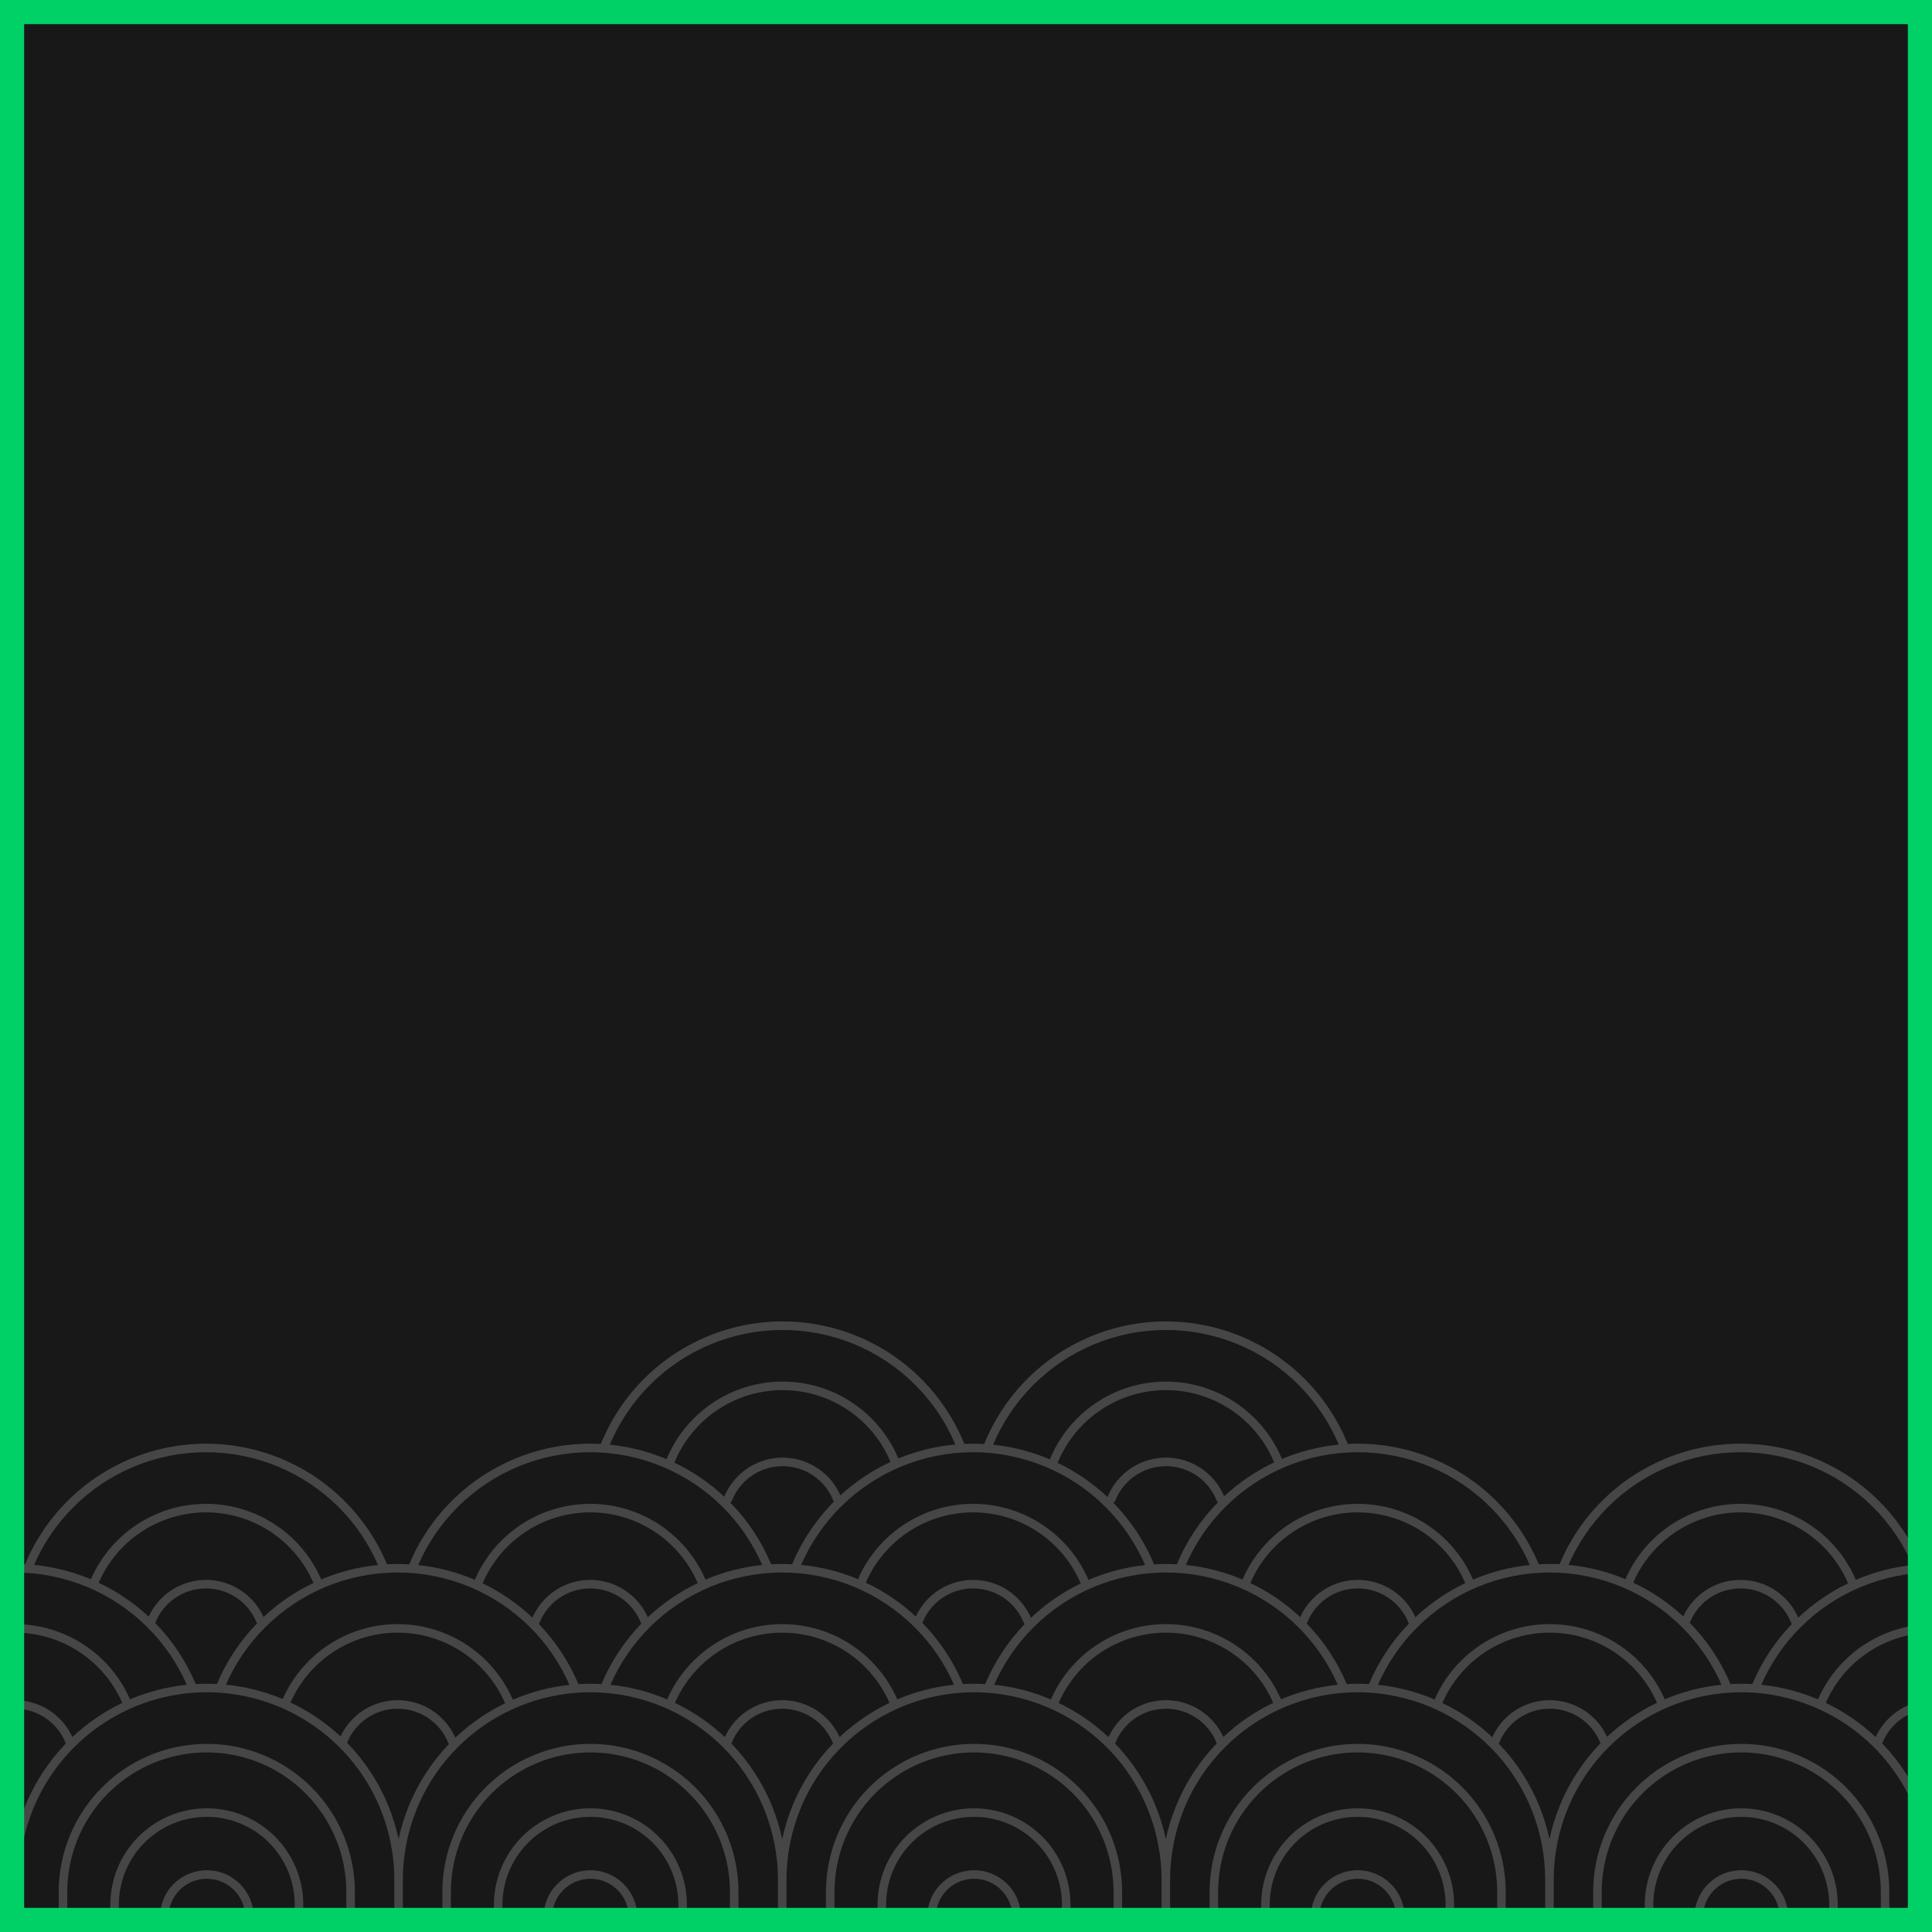
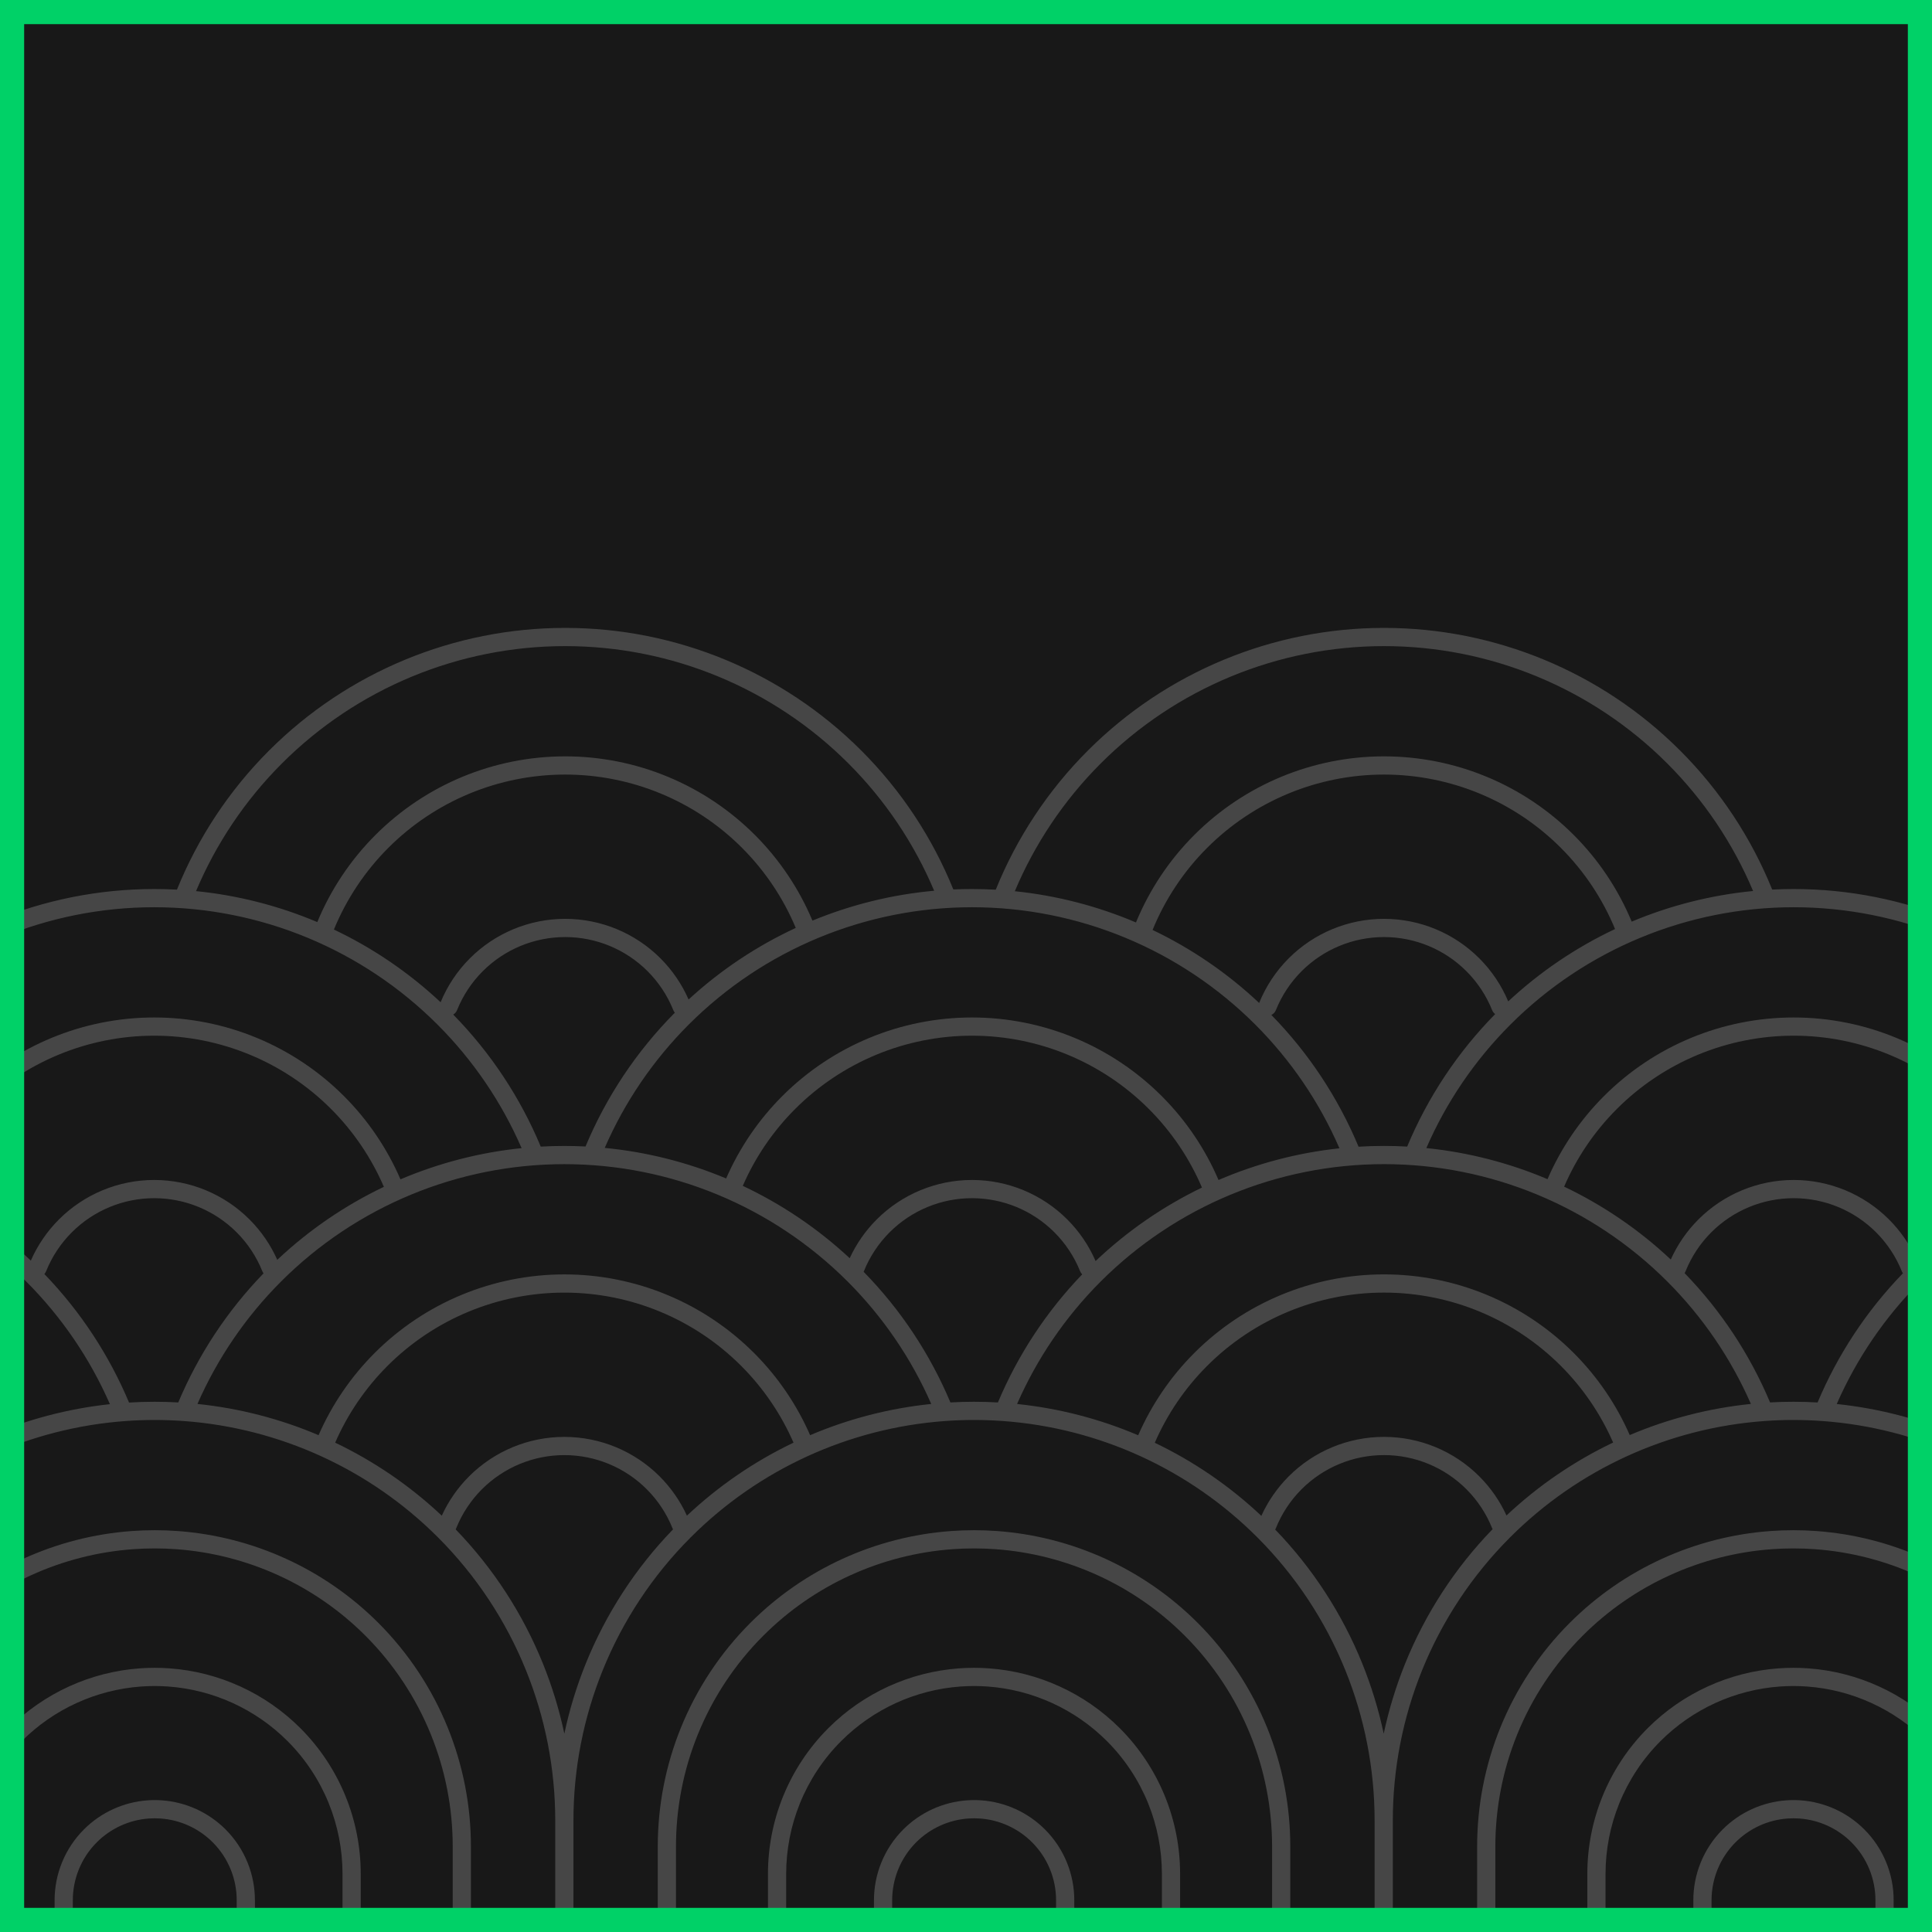
<svg xmlns="http://www.w3.org/2000/svg" width="100%" height="100%" viewBox="0 0 400 400" version="1.1" xml:space="preserve" style="fill-rule:evenodd;clip-rule:evenodd;stroke-linejoin:round;stroke-miterlimit:2;">
  <g transform="matrix(1,0,0,1,-662.976,-1724.059)">
    <g transform="matrix(1,0,0,1,603.5139,0)">
      <g id="Layer-2:-Vinyl-Album" transform="matrix(0.980479,0,0,0.980479,-145.8022,336.1144)">
        <rect x="209.351" y="1415.578" width="407.964" height="407.964" style="fill:rgb(24,24,24);" />
        <clipPath id="_clip1">
          <rect x="209.351" y="1415.578" width="407.964" height="407.964" />
        </clipPath>
        <g clip-path="url(#_clip1)">
-           <g transform="matrix(0.26755,0,0,0.26755,115.1706,1642.516)">
+           <g transform="matrix(0.571458,0,0,0.571458,-225.4359,1436.891)">
            <path d="M448.518,495.788C443.942,485.298 437.414,475.65 429.165,467.4C411.839,450.074 388.338,440.341 363.835,440.341C361.978,440.341 360.471,438.833 360.471,436.977C360.471,435.12 361.978,433.613 363.835,433.613C390.122,433.613 415.334,444.055 433.922,462.643C442.752,471.472 449.743,481.796 454.651,493.02C468.836,486.987 483.917,483.075 499.409,481.484C492.083,464.765 481.658,449.387 468.501,436.229C440.742,408.471 403.091,392.876 363.836,392.876C361.979,392.876 360.471,391.369 360.471,389.512C360.471,387.656 361.979,386.148 363.836,386.148C366.499,386.148 369.155,386.217 371.801,386.353C379.501,367.905 390.776,350.945 405.186,336.535C434.206,307.515 473.566,291.212 514.607,291.212L514.613,291.212C555.654,291.212 595.014,307.515 624.034,336.535C638.451,350.952 649.729,367.919 657.429,386.377C660.225,386.225 663.031,386.148 665.846,386.148C668.904,386.148 671.953,386.239 674.99,386.418C682.69,367.945 693.974,350.962 708.401,336.535C737.421,307.515 776.784,291.212 817.825,291.212C820.633,291.212 823.433,291.288 826.222,291.439C833.932,272.381 845.435,254.865 860.254,240.046C889.274,211.026 928.637,194.723 969.678,194.723C1010.719,194.723 1050.082,211.026 1079.102,240.046C1093.902,254.846 1105.395,272.335 1113.104,291.365C1115.398,291.263 1117.699,291.212 1120.005,291.212C1122.94,291.212 1125.866,291.295 1128.78,291.46C1136.489,272.394 1147.996,254.871 1162.82,240.046C1191.84,211.026 1231.204,194.723 1272.244,194.723C1313.285,194.723 1352.648,211.026 1381.669,240.046C1396.482,254.859 1407.981,272.366 1415.691,291.415C1418.329,291.28 1420.976,291.212 1423.63,291.212C1464.671,291.212 1504.034,307.515 1533.054,336.535C1547.474,350.955 1558.754,367.928 1566.454,386.391C1569.333,386.229 1572.224,386.148 1575.122,386.148C1577.713,386.148 1580.296,386.213 1582.871,386.342C1590.571,367.898 1601.844,350.942 1616.251,336.535C1645.271,307.515 1684.635,291.212 1725.676,291.212C1766.716,291.212 1806.08,307.515 1835.1,336.535C1849.527,350.963 1860.811,367.945 1868.512,386.419C1871.554,386.239 1874.61,386.148 1877.675,386.148C1879.532,386.148 1881.039,387.656 1881.039,389.512C1881.039,391.369 1879.532,392.876 1877.675,392.876C1838.418,392.876 1800.765,408.471 1773.007,436.229C1759.85,449.386 1749.426,464.765 1742.1,481.484C1757.591,483.074 1772.671,486.986 1786.855,493.018C1791.763,481.792 1798.756,471.466 1807.587,462.635C1826.174,444.048 1851.387,433.605 1877.675,433.605C1879.531,433.605 1881.039,435.112 1881.039,436.969C1881.039,438.826 1879.531,440.333 1877.675,440.333C1853.172,440.333 1829.67,450.067 1812.344,467.393C1804.094,475.643 1797.565,485.294 1792.989,495.786C1807.324,502.632 1820.632,511.698 1832.382,522.765C1834.827,517.407 1838.226,512.476 1842.47,508.231C1851.807,498.895 1864.471,493.65 1877.675,493.65C1879.532,493.65 1881.039,495.157 1881.039,497.014C1881.039,498.87 1879.532,500.378 1877.675,500.378C1866.255,500.378 1855.303,504.914 1847.228,512.989C1843.082,517.135 1839.869,522.039 1837.724,527.376C1837.661,527.531 1837.588,527.679 1837.506,527.82C1851.441,542.222 1862.316,559.054 1869.711,577.303C1877.122,595.592 1881.039,615.304 1881.039,635.42L1881.039,673.094C1881.039,674.952 1879.533,676.458 1877.675,676.458L1840.777,676.458C1840.465,676.554 1840.133,676.605 1839.789,676.605L1612.793,676.605C1612.449,676.605 1612.117,676.554 1611.805,676.458L1538.009,676.458C1537.697,676.554 1537.365,676.605 1537.021,676.605L1310.025,676.605C1309.681,676.605 1309.35,676.554 1309.037,676.458L1235.241,676.458C1234.929,676.554 1234.597,676.605 1234.254,676.605L1007.257,676.605C1006.913,676.605 1006.582,676.554 1006.269,676.458L932.473,676.458C932.161,676.554 931.829,676.605 931.486,676.605L704.489,676.605C704.146,676.605 703.814,676.554 703.501,676.458L629.706,676.458C629.393,676.554 629.062,676.605 628.718,676.605L401.721,676.605C401.378,676.605 401.046,676.554 400.734,676.458L363.836,676.458C361.978,676.458 360.472,674.952 360.472,673.094L360.472,635.42C360.472,615.304 364.388,595.592 371.8,577.303C379.194,559.055 390.068,542.225 404.001,527.824C403.92,527.685 403.849,527.539 403.787,527.386C401.642,522.048 398.428,517.143 394.282,512.996C386.207,504.922 375.255,500.385 363.835,500.385C361.979,500.385 360.471,498.878 360.471,497.021C360.471,495.165 361.979,493.657 363.835,493.657C377.039,493.657 389.703,498.902 399.039,508.239C403.282,512.482 406.68,517.412 409.125,522.767C420.875,511.701 434.183,502.635 448.518,495.788ZM504.308,487.806C469.04,490.411 435.729,505.581 410.553,530.757C396.4,544.909 385.409,561.633 378.035,579.83C370.946,597.324 367.2,616.179 367.2,635.42L367.2,669.73L398.357,669.73L398.357,644.996C398.357,629.805 401.315,614.919 406.912,601.107C412.734,586.741 421.411,573.537 432.585,562.363C452.505,542.443 478.876,530.458 506.788,528.44C509.584,528.238 512.398,528.136 515.22,528.136C518.042,528.136 520.855,528.238 523.651,528.44C551.563,530.458 577.934,542.443 597.854,562.363C609.028,573.537 617.705,586.741 623.527,601.107C629.124,614.919 632.082,629.805 632.082,644.996L632.082,669.73L663.239,669.73L663.239,635.42C663.239,616.179 659.493,597.324 652.404,579.83C645.03,561.633 634.039,544.909 619.886,530.757C594.655,505.526 561.253,490.344 525.9,487.789C525.849,487.785 525.799,487.782 525.749,487.778C525.363,487.82 524.966,487.797 524.575,487.699C521.47,487.503 518.352,487.404 515.223,487.404L515.216,487.404C511.721,487.404 508.238,487.527 504.774,487.772C504.618,487.794 504.463,487.805 504.308,487.806ZM378.89,386.882C394.404,388.398 409.516,392.242 423.738,398.213C428.649,386.939 435.66,376.57 444.523,367.706C463.111,349.119 488.324,338.676 514.611,338.676C540.898,338.676 566.11,349.119 584.698,367.706C593.604,376.613 600.641,387.039 605.554,398.376C619.754,392.369 634.848,388.485 650.349,386.926C643.015,370.06 632.533,354.549 619.277,341.293C591.518,313.534 553.87,297.94 514.613,297.94L514.607,297.94C475.351,297.94 437.702,313.534 409.943,341.293C396.699,354.537 386.223,370.034 378.89,386.882ZM429.884,400.951C444.241,407.727 457.581,416.723 469.372,427.719C471.813,422.407 475.194,417.516 479.407,413.302C488.743,403.966 501.407,398.721 514.611,398.721C527.815,398.721 540.479,403.966 549.815,413.302C554.108,417.595 557.536,422.591 559.987,428.019C571.753,416.984 585.073,407.948 599.415,401.132C594.834,390.533 588.263,380.786 579.941,372.464C562.615,355.138 539.113,345.404 514.611,345.404C490.108,345.404 466.607,355.138 449.281,372.464C441.005,380.739 434.462,390.423 429.884,400.951ZM474.521,432.749C488.234,446.783 499.021,463.157 506.49,480.921C509.389,480.758 512.301,480.675 515.22,480.675C517.889,480.675 520.554,480.744 523.208,480.881C530.624,463.256 541.307,447.001 554.873,433.043C554.752,432.859 554.648,432.661 554.563,432.449C552.418,427.112 549.204,422.206 545.058,418.06C536.983,409.985 526.031,405.449 514.611,405.449C503.192,405.449 492.239,409.985 484.165,418.06C480.019,422.206 476.805,427.11 474.66,432.447C474.618,432.551 474.572,432.652 474.521,432.749ZM682.054,386.999C697.534,388.629 712.601,392.578 726.767,398.644C731.685,387.203 738.762,376.683 747.738,367.706C766.326,349.119 791.539,338.676 817.826,338.676C844.113,338.676 869.326,349.119 887.913,367.706C896.849,376.642 903.902,387.107 908.817,398.487C923.003,392.456 938.086,388.545 953.578,386.956C946.243,370.079 935.756,354.557 922.492,341.293C894.734,313.534 857.085,297.94 817.829,297.94L817.822,297.94C778.566,297.94 740.917,313.534 713.159,341.293C699.883,354.568 689.39,370.105 682.054,386.999ZM732.894,401.427C747.215,408.311 760.504,417.414 772.231,428.515C774.694,422.895 778.199,417.725 782.622,413.302C791.959,403.966 804.623,398.721 817.826,398.721C831.03,398.721 843.694,403.966 853.031,413.302C857.377,417.649 860.837,422.717 863.294,428.224C875.043,417.162 888.35,408.099 902.684,401.254C898.1,390.609 891.51,380.819 883.156,372.464C865.83,355.138 842.329,345.404 817.826,345.404C793.323,345.404 769.822,355.138 752.496,372.464C744.096,380.864 737.481,390.714 732.894,401.427ZM777.231,433.469C790.623,447.354 801.177,463.487 808.518,480.965C811.662,480.772 814.821,480.675 817.987,480.675C820.906,480.675 823.818,480.758 826.717,480.921C834.1,463.359 844.728,447.155 858.219,433.228C858.042,432.994 857.893,432.734 857.778,432.449C855.633,427.112 852.42,422.206 848.273,418.06C840.198,409.985 829.246,405.449 817.826,405.449C806.407,405.449 795.454,409.985 787.38,418.06C783.234,422.206 780.021,427.11 777.875,432.447C777.719,432.835 777.499,433.178 777.231,433.469ZM801.453,481.56C794.125,464.812 783.689,449.406 770.512,436.229C742.754,408.471 705.105,392.876 665.849,392.876L665.842,392.876C626.586,392.876 588.937,408.471 561.179,436.229C548.041,449.367 537.628,464.721 530.303,481.411C545.817,482.93 560.928,486.777 575.149,492.75C580.05,481.631 587,471.402 595.759,462.643C614.347,444.055 639.559,433.613 665.846,433.613C692.133,433.613 717.346,444.055 735.934,462.643C744.835,471.544 751.868,481.964 756.781,493.293C770.931,487.2 785.983,483.222 801.453,481.56ZM833.276,291.984C848.781,293.54 863.879,297.421 878.084,303.425C883.018,291.493 890.284,280.525 899.591,271.217C918.179,252.629 943.392,242.187 969.679,242.187C995.966,242.187 1021.178,252.629 1039.766,271.217C1048.932,280.384 1056.118,291.16 1061.047,302.883C1075.321,297.001 1090.475,293.254 1106.021,291.844C1098.663,274.435 1087.969,258.428 1074.345,244.804C1046.586,217.045 1008.938,201.451 969.681,201.451L969.675,201.451C930.418,201.451 892.77,217.045 865.011,244.804C851.351,258.464 840.636,274.52 833.276,291.984ZM884.225,306.181C898.565,312.992 911.882,322.021 923.648,333.049C926.127,327.033 929.785,321.503 934.475,316.813C943.811,307.477 956.475,302.232 969.679,302.232C982.883,302.232 995.547,307.477 1004.883,316.813C1009.308,321.238 1012.814,326.41 1015.278,332.032C1027.124,321.142 1040.502,312.252 1054.883,305.581C1050.287,294.619 1043.576,284.542 1035.009,275.975C1017.683,258.649 994.181,248.915 969.679,248.915C945.176,248.915 921.675,258.649 904.349,275.975C895.625,284.698 888.826,294.987 884.225,306.181ZM928.309,337.605C942.223,351.792 953.14,368.384 960.651,386.394C963.547,386.23 966.455,386.148 969.371,386.148C971.988,386.148 974.598,386.214 977.199,386.346C984.833,368.059 995.979,351.236 1010.209,336.908C1009.971,336.634 1009.774,336.316 1009.631,335.96C1007.486,330.623 1004.272,325.717 1000.126,321.571C992.051,313.496 981.099,308.96 969.679,308.96C958.26,308.96 947.307,313.496 939.232,321.571C935.087,325.717 931.873,330.621 929.728,335.958C929.439,336.677 928.93,337.241 928.309,337.605ZM1135.827,292.022C1151.321,293.614 1166.405,297.529 1180.593,303.565C1185.528,291.579 1192.814,280.561 1202.158,271.217C1220.745,252.629 1245.958,242.187 1272.245,242.187C1298.532,242.187 1323.745,252.629 1342.333,271.217C1351.596,280.481 1358.837,291.39 1363.77,303.258C1377.996,297.291 1393.111,293.451 1408.628,291.94C1401.268,274.493 1390.56,258.453 1376.911,244.804C1349.153,217.045 1311.504,201.451 1272.248,201.451L1272.241,201.451C1232.985,201.451 1195.336,217.045 1167.578,244.804C1153.907,258.474 1143.187,274.543 1135.827,292.022ZM1186.729,306.335C1201.058,313.182 1214.362,322.247 1226.107,333.311C1228.588,327.194 1232.283,321.571 1237.041,316.813C1246.378,307.477 1259.042,302.232 1272.246,302.232C1285.449,302.232 1298.113,307.477 1307.45,316.813C1312.058,321.421 1315.669,326.839 1318.145,332.733C1329.935,321.748 1343.271,312.763 1357.622,305.995C1353.022,294.873 1346.25,284.65 1337.575,275.975C1320.249,258.649 1296.748,248.915 1272.245,248.915C1247.742,248.915 1224.241,258.649 1206.915,275.975C1198.151,284.738 1191.33,295.081 1186.729,306.335ZM1230.62,337.739C1244.48,351.906 1255.357,368.461 1262.844,386.426C1265.965,386.236 1269.1,386.141 1272.244,386.141C1275.109,386.141 1277.966,386.22 1280.811,386.378C1288.355,368.295 1299.332,351.643 1313.33,337.418C1312.839,337.06 1312.44,336.565 1312.197,335.96C1310.052,330.623 1306.839,325.717 1302.692,321.571C1294.618,313.496 1283.665,308.96 1272.246,308.96C1260.826,308.96 1249.874,313.496 1241.799,321.571C1237.653,325.717 1234.44,330.621 1232.295,335.958C1231.967,336.773 1231.356,337.389 1230.62,337.739ZM1255.785,387.018C1248.448,370.117 1237.952,354.573 1224.672,341.293C1196.913,313.534 1159.265,297.94 1120.008,297.94L1120.002,297.94C1080.746,297.94 1043.097,313.534 1015.338,341.293C1002.097,354.534 991.624,370.026 984.291,386.869C999.809,388.371 1014.927,392.203 1029.155,398.162C1034.065,386.908 1041.068,376.557 1049.918,367.706C1068.506,349.119 1093.719,338.676 1120.006,338.676C1146.293,338.676 1171.505,349.119 1190.093,367.706C1199.092,376.706 1206.182,387.257 1211.102,398.731C1225.256,392.644 1240.312,388.673 1255.785,387.018ZM1559.38,386.95C1552.045,370.076 1541.559,354.555 1528.297,341.293C1500.538,313.534 1462.89,297.94 1423.633,297.94L1423.627,297.94C1384.37,297.94 1346.722,313.534 1318.963,341.293C1305.705,354.551 1295.222,370.065 1287.888,386.933C1303.385,388.507 1318.473,392.404 1332.667,398.424C1337.581,387.068 1344.624,376.625 1353.543,367.706C1372.131,349.119 1397.343,338.676 1423.631,338.676C1449.918,338.676 1475.13,349.119 1493.718,367.706C1502.648,376.637 1509.698,387.095 1514.614,398.468C1528.802,392.441 1543.886,388.534 1559.38,386.95ZM1589.964,386.861C1605.485,388.356 1620.606,392.181 1634.838,398.134C1639.747,386.891 1646.746,376.549 1655.589,367.706C1674.176,349.119 1699.389,338.676 1725.676,338.676C1751.963,338.676 1777.176,349.119 1795.764,367.706C1804.741,376.684 1811.819,387.207 1816.738,398.65C1830.903,392.583 1845.968,388.632 1861.447,387.001C1854.112,370.107 1843.618,354.569 1830.342,341.293C1802.584,313.534 1764.935,297.94 1725.679,297.94L1725.672,297.94C1686.416,297.94 1648.767,313.534 1621.009,341.293C1607.77,354.532 1597.297,370.021 1589.964,386.861ZM1640.987,400.864C1655.351,407.62 1668.701,416.596 1680.505,427.574C1682.94,422.318 1686.297,417.477 1690.472,413.302C1699.809,403.966 1712.473,398.721 1725.677,398.721C1738.88,398.721 1751.544,403.966 1760.881,413.302C1765.307,417.728 1768.813,422.901 1771.277,428.525C1783.002,417.423 1796.291,408.319 1810.611,401.434C1806.024,390.719 1799.408,380.866 1791.006,372.464C1773.68,355.138 1750.179,345.404 1725.676,345.404C1701.173,345.404 1677.672,355.138 1660.346,372.464C1652.094,380.716 1645.564,390.37 1640.987,400.864ZM1685.661,432.598C1699.441,446.662 1710.277,463.086 1717.772,480.91C1720.601,480.754 1723.443,480.675 1726.291,480.675C1729.209,480.675 1732.121,480.758 1735.02,480.921C1742.359,463.464 1752.903,447.349 1766.279,433.478C1766.008,433.186 1765.786,432.84 1765.628,432.449C1763.483,427.112 1760.27,422.206 1756.123,418.06C1748.049,409.985 1737.096,405.449 1725.677,405.449C1714.257,405.449 1703.305,409.985 1695.23,418.06C1691.084,422.206 1687.871,427.11 1685.726,432.447C1685.705,432.498 1685.683,432.548 1685.661,432.598ZM1710.687,481.463C1703.362,464.753 1692.94,449.381 1679.789,436.229C1652.03,408.471 1614.382,392.876 1575.125,392.876L1575.119,392.876C1535.863,392.876 1498.214,408.471 1470.455,436.229C1457.293,449.392 1446.865,464.778 1439.538,481.506C1455.023,483.116 1470.096,487.047 1484.27,493.096C1489.179,481.84 1496.184,471.487 1505.035,462.635C1523.623,444.047 1548.836,433.605 1575.123,433.605C1601.41,433.605 1626.622,444.047 1645.21,462.635C1654.021,471.446 1661.002,481.745 1665.908,492.941C1680.102,486.926 1695.19,483.033 1710.687,481.463ZM1432.463,480.933C1439.852,463.353 1450.491,447.134 1464,433.197C1463.833,432.971 1463.692,432.721 1463.583,432.449C1461.438,427.112 1458.224,422.206 1454.078,418.06C1446.003,409.985 1435.05,405.449 1423.631,405.449C1412.212,405.449 1401.259,409.985 1393.184,418.06C1389.038,422.206 1385.825,427.11 1383.68,432.447C1383.581,432.693 1383.456,432.922 1383.309,433.13C1396.843,447.078 1407.5,463.314 1414.9,480.915C1417.764,480.756 1420.64,480.675 1423.523,480.675C1426.512,480.675 1429.494,480.762 1432.463,480.933ZM1469.083,428.189C1480.835,417.131 1494.144,408.072 1508.479,401.233C1503.896,390.595 1497.309,380.813 1488.96,372.464C1471.634,355.138 1448.133,345.404 1423.631,345.404C1399.128,345.404 1375.627,355.138 1358.301,372.464C1349.964,380.8 1343.385,390.566 1338.803,401.185C1353.141,408.015 1366.455,417.065 1378.213,428.114C1380.666,422.649 1384.109,417.62 1388.427,413.302C1397.763,403.966 1410.427,398.721 1423.631,398.721C1436.835,398.721 1449.499,403.966 1458.835,413.302C1463.173,417.64 1466.627,422.695 1469.083,428.189ZM1863.475,579.83C1856.101,561.633 1845.111,544.909 1830.958,530.757C1805.727,505.526 1772.325,490.345 1736.971,487.789C1733.43,487.533 1729.869,487.404 1726.294,487.404L1726.288,487.404C1722.917,487.404 1719.558,487.519 1716.216,487.746C1715.954,487.797 1715.69,487.814 1715.43,487.802C1680.144,490.396 1646.812,505.569 1621.624,530.757C1607.472,544.909 1596.481,561.633 1589.107,579.83C1582.018,597.324 1578.271,616.179 1578.271,635.42L1578.271,669.73L1609.429,669.73L1609.429,644.996C1609.429,629.805 1612.387,614.919 1617.984,601.107C1623.805,586.741 1632.483,573.537 1643.656,562.363C1663.576,542.443 1689.948,530.458 1717.859,528.44C1720.655,528.238 1723.469,528.136 1726.291,528.136C1729.113,528.136 1731.927,528.238 1734.723,528.44C1762.635,530.458 1789.006,542.443 1808.926,562.363C1820.1,573.537 1828.777,586.741 1834.599,601.107C1840.196,614.919 1843.153,629.805 1843.153,644.996L1843.153,669.73L1874.311,669.73L1874.311,635.42C1874.311,616.179 1870.564,597.324 1863.475,579.83ZM1540.386,669.73L1571.543,669.73L1571.543,635.42C1571.543,616.179 1567.797,597.324 1560.708,579.83C1553.334,561.633 1542.343,544.909 1528.19,530.757C1502.959,505.526 1469.557,490.344 1434.203,487.789C1430.662,487.533 1427.101,487.404 1423.526,487.404L1423.52,487.404C1420.06,487.404 1416.612,487.525 1413.183,487.765C1413.026,487.787 1412.87,487.798 1412.715,487.798C1377.409,490.381 1344.057,505.556 1318.856,530.757C1304.704,544.909 1293.713,561.633 1286.339,579.83C1279.25,597.324 1275.503,616.179 1275.503,635.42L1275.503,669.73L1306.661,669.73L1306.661,644.996C1306.661,629.805 1309.619,614.919 1315.216,601.107C1321.037,586.741 1329.715,573.537 1340.888,562.363C1360.808,542.443 1387.18,530.458 1415.092,528.44C1417.887,528.238 1420.701,528.136 1423.523,528.136C1426.345,528.136 1429.159,528.238 1431.955,528.44C1459.867,530.458 1486.238,542.443 1506.158,562.363C1517.332,573.537 1526.009,586.741 1531.831,601.107C1537.428,614.919 1540.386,629.805 1540.386,644.996L1540.386,669.73ZM1237.618,669.73L1268.775,669.73L1268.775,635.42C1268.775,616.179 1265.029,597.324 1257.94,579.83C1250.566,561.633 1239.575,544.909 1225.422,530.757C1200.191,505.526 1166.789,490.344 1131.436,487.789C1127.894,487.533 1124.333,487.404 1120.759,487.404L1120.752,487.404C1117.287,487.404 1113.835,487.525 1110.4,487.766C1110.329,487.775 1110.256,487.783 1110.183,487.788C1110.149,487.791 1110.115,487.794 1110.081,487.797C1110.002,487.802 1109.924,487.805 1109.847,487.806C1074.578,490.41 1041.265,505.58 1016.089,530.757C1001.936,544.909 990.945,561.633 983.571,579.83C976.482,597.324 972.735,616.179 972.735,635.42L972.735,669.73L1003.893,669.73L1003.893,644.996C1003.893,629.805 1006.851,614.919 1012.448,601.107C1018.27,586.741 1026.947,573.537 1038.121,562.363C1058.041,542.443 1084.412,530.458 1112.324,528.44C1115.12,528.238 1117.933,528.136 1120.755,528.136C1123.577,528.136 1126.391,528.238 1129.187,528.44C1157.099,530.458 1183.47,542.443 1203.39,562.363C1214.564,573.537 1223.241,586.741 1229.063,601.107C1234.66,614.919 1237.618,629.805 1237.618,644.996L1237.618,669.73ZM934.85,669.73L966.007,669.73L966.007,635.42C966.007,616.179 962.261,597.324 955.172,579.83C947.798,561.633 936.807,544.909 922.654,530.757C897.423,505.526 864.021,490.345 828.668,487.789C825.126,487.533 821.565,487.404 817.991,487.404L817.984,487.404C814.41,487.404 810.849,487.533 807.307,487.789C771.954,490.344 738.552,505.526 713.321,530.757C699.168,544.909 688.177,561.633 680.803,579.83C673.714,597.324 669.968,616.179 669.968,635.42L669.968,669.73L701.125,669.73L701.125,644.996C701.125,629.805 704.083,614.919 709.68,601.107C715.502,586.741 724.179,573.537 735.353,562.363C755.273,542.443 781.644,530.458 809.556,528.44C812.352,528.238 815.166,528.136 817.987,528.136C820.809,528.136 823.623,528.238 826.419,528.44C854.331,530.458 880.702,542.443 900.622,562.363C911.796,573.537 920.473,586.741 926.295,601.107C931.892,614.919 934.85,629.805 934.85,644.996L934.85,669.73ZM413.148,603.634C407.873,616.65 405.085,630.679 405.085,644.996L405.085,669.73L439.074,669.73L439.074,655.129C439.074,645.23 441.001,635.531 444.648,626.532C448.442,617.171 454.096,608.568 461.376,601.287C474.356,588.307 491.539,580.498 509.726,579.183C511.547,579.051 513.381,578.985 515.22,578.985C517.058,578.985 518.892,579.051 520.713,579.183C538.9,580.498 556.083,588.307 569.063,601.287C576.344,608.568 581.997,617.171 585.791,626.532C589.438,635.531 591.365,645.23 591.365,655.129L591.365,669.73L625.354,669.73L625.354,644.996C625.354,630.679 622.566,616.65 617.292,603.634C611.805,590.095 603.627,577.651 593.097,567.121C574.324,548.348 549.471,537.052 523.166,535.151C520.531,534.96 517.879,534.864 515.22,534.864C512.56,534.864 509.908,534.96 507.273,535.151C480.968,537.052 456.115,548.348 437.342,567.121C426.812,577.651 418.634,590.095 413.148,603.634ZM658.64,577.303C662.046,585.71 664.715,594.417 666.604,603.326C668.492,594.417 671.161,585.71 674.567,577.303C681.884,559.247 692.607,542.579 706.33,528.279C706.113,528.017 705.932,527.718 705.799,527.386C703.653,522.048 700.44,517.143 696.293,512.996C688.219,504.922 677.266,500.385 665.847,500.385C654.427,500.385 643.475,504.922 635.4,512.996C631.276,517.121 628.075,521.996 625.929,527.3C640.107,541.816 651.155,558.834 658.64,577.303ZM581.294,495.49C595.653,502.269 608.994,511.27 620.786,522.272C623.212,517.108 626.531,512.351 630.642,508.239C639.979,498.902 652.643,493.657 665.847,493.657C679.05,493.657 691.714,498.902 701.051,508.239C705.426,512.614 708.903,517.72 711.363,523.27C723.071,512.137 736.348,503.003 750.66,496.088C746.078,485.482 739.504,475.728 731.176,467.4C713.85,450.074 690.349,440.341 665.846,440.341C641.343,440.341 617.842,450.074 600.516,467.4C592.345,475.571 585.863,485.115 581.294,495.49ZM1035.303,400.896C1049.665,407.659 1063.011,416.642 1074.81,427.626C1077.248,422.35 1080.613,417.491 1084.802,413.302C1094.139,403.966 1106.803,398.721 1120.006,398.721C1133.21,398.721 1145.874,403.966 1155.211,413.302C1159.677,417.769 1163.208,422.997 1165.675,428.682C1177.387,417.558 1190.666,408.432 1204.979,401.524C1200.391,390.774 1193.761,380.889 1185.336,372.464C1168.01,355.138 1144.509,345.404 1120.006,345.404C1095.503,345.404 1072.002,355.138 1054.676,372.464C1046.415,380.725 1039.88,390.389 1035.303,400.896ZM1079.964,432.653C1093.722,446.709 1104.541,463.117 1112.026,480.921C1114.925,480.758 1117.837,480.675 1120.755,480.675C1123.707,480.675 1126.652,480.76 1129.584,480.927C1136.901,463.518 1147.405,447.444 1160.726,433.599C1160.402,433.283 1160.138,432.896 1159.958,432.449C1157.813,427.112 1154.6,422.206 1150.453,418.06C1142.378,409.985 1131.426,405.449 1120.006,405.449C1108.587,405.449 1097.634,409.985 1089.56,418.06C1085.414,422.206 1082.201,427.11 1080.055,432.447C1080.027,432.517 1079.997,432.586 1079.964,432.653ZM1104.945,481.484C1097.619,464.765 1087.195,449.386 1074.038,436.229C1046.28,408.471 1008.631,392.876 969.375,392.876L969.368,392.876C930.112,392.876 892.463,408.471 864.705,436.229C851.548,449.386 841.124,464.765 833.797,481.484C849.289,483.075 864.371,486.987 878.556,493.02C883.463,481.796 890.455,471.472 899.285,462.643C917.872,444.055 943.085,433.613 969.372,433.613C995.659,433.613 1020.872,444.055 1039.459,462.643C1048.289,471.472 1055.28,481.796 1060.188,493.02C1074.373,486.987 1089.454,483.075 1104.945,481.484ZM1407.818,481.474C1400.491,464.756 1390.067,449.378 1376.911,436.222C1349.153,408.463 1311.504,392.869 1272.248,392.869L1272.241,392.869C1232.985,392.869 1195.336,408.463 1167.578,436.222C1154.416,449.383 1143.989,464.769 1136.662,481.494C1152.151,483.094 1167.229,487.015 1181.41,493.057C1186.318,481.816 1193.316,471.476 1202.158,462.635C1220.745,444.047 1245.958,433.605 1272.245,433.605C1298.532,433.605 1323.745,444.047 1342.333,462.635C1351.154,471.457 1358.14,481.769 1363.047,492.981C1377.237,486.956 1392.323,483.054 1407.818,481.474ZM1620.35,522.623C1632.113,511.575 1645.43,502.528 1659.771,495.701C1655.197,485.242 1648.681,475.621 1640.453,467.393C1623.127,450.067 1599.625,440.333 1575.123,440.333C1550.62,440.333 1527.119,450.067 1509.793,467.393C1501.52,475.666 1494.978,485.346 1490.4,495.871C1504.728,502.737 1518.027,511.823 1529.766,522.907C1532.216,517.495 1535.637,512.513 1539.919,508.231C1549.255,498.895 1561.919,493.65 1575.123,493.65C1588.327,493.65 1600.991,498.895 1610.327,508.231C1614.534,512.438 1617.91,517.32 1620.35,522.623ZM1582.871,577.303C1590.291,558.994 1601.213,542.111 1615.213,527.678C1615.163,527.581 1615.117,527.481 1615.075,527.378C1612.93,522.041 1609.716,517.135 1605.57,512.989C1597.495,504.914 1586.543,500.378 1575.123,500.378C1563.704,500.378 1552.751,504.914 1544.677,512.989C1540.531,517.135 1537.317,522.039 1535.172,527.376C1535.089,527.583 1534.988,527.777 1534.871,527.957C1548.742,542.328 1559.571,559.112 1566.943,577.303C1570.35,585.71 1573.018,594.417 1574.907,603.326C1576.796,594.417 1579.464,585.71 1582.871,577.303ZM1624.219,603.634C1618.945,616.65 1616.157,630.679 1616.157,644.996L1616.157,669.73L1650.146,669.73L1650.146,655.129C1650.146,645.23 1652.073,635.531 1655.72,626.532C1659.513,617.171 1665.167,608.568 1672.448,601.287C1685.427,588.307 1702.61,580.498 1720.797,579.183C1722.619,579.051 1724.452,578.985 1726.291,578.985C1728.13,578.985 1729.963,579.051 1731.785,579.183C1749.972,580.498 1767.155,588.307 1780.134,601.287C1787.415,608.568 1793.069,617.171 1796.862,626.532C1800.509,635.531 1802.437,645.23 1802.437,655.129L1802.437,669.73L1836.425,669.73L1836.425,644.996C1836.425,630.679 1833.638,616.65 1828.363,603.634C1822.876,590.095 1814.699,577.651 1804.168,567.121C1785.395,548.348 1760.542,537.052 1734.238,535.151C1731.603,534.96 1728.951,534.864 1726.291,534.864C1723.632,534.864 1720.98,534.96 1718.344,535.151C1692.04,537.052 1667.187,548.348 1648.414,567.121C1637.883,577.651 1629.706,590.095 1624.219,603.634ZM1763.336,669.73L1795.708,669.73L1795.708,655.129C1795.708,646.105 1793.951,637.263 1790.627,629.059C1787.169,620.525 1782.014,612.682 1775.377,606.044C1763.544,594.212 1747.88,587.092 1731.3,585.894C1729.639,585.774 1727.967,585.713 1726.291,585.713C1724.615,585.713 1722.943,585.774 1721.282,585.894C1704.703,587.092 1689.038,594.212 1677.205,606.044C1670.568,612.682 1665.414,620.525 1661.955,629.059C1658.631,637.263 1656.874,646.105 1656.874,655.129L1656.874,669.73L1689.317,669.73L1689.317,664.868C1689.317,660.057 1690.254,655.343 1692.026,650.969C1693.87,646.419 1696.618,642.238 1700.157,638.699C1706.465,632.391 1714.817,628.595 1723.656,627.956C1724.542,627.892 1725.433,627.86 1726.326,627.86C1727.22,627.86 1728.111,627.892 1728.997,627.956C1737.836,628.595 1746.188,632.391 1752.496,638.699C1756.035,642.238 1758.783,646.419 1760.627,650.969C1762.399,655.343 1763.336,660.057 1763.336,664.868L1763.336,669.73ZM1696.045,669.73L1756.608,669.73L1756.608,664.868C1756.608,660.932 1755.841,657.075 1754.391,653.496C1752.882,649.773 1750.634,646.352 1747.739,643.457C1742.577,638.295 1735.744,635.189 1728.512,634.667C1727.787,634.614 1727.058,634.588 1726.326,634.588C1725.595,634.588 1724.866,634.614 1724.141,634.667C1716.909,635.189 1710.076,638.295 1704.914,643.457C1702.019,646.352 1699.77,649.773 1698.262,653.496C1696.812,657.075 1696.045,660.932 1696.045,664.868L1696.045,669.73ZM1499.669,669.73L1533.657,669.73L1533.657,644.996C1533.657,630.679 1530.87,616.65 1525.595,603.634C1520.109,590.095 1511.931,577.651 1501.4,567.121C1482.627,548.348 1457.775,537.052 1431.47,535.151C1428.835,534.96 1426.183,534.864 1423.523,534.864C1420.864,534.864 1418.212,534.96 1415.577,535.151C1389.272,537.052 1364.419,548.348 1345.646,567.121C1335.116,577.651 1326.938,590.095 1321.451,603.634C1316.177,616.65 1313.389,630.679 1313.389,644.996L1313.389,669.73L1347.378,669.73L1347.378,655.129C1347.378,645.23 1349.305,635.531 1352.952,626.532C1356.745,617.171 1362.399,608.568 1369.68,601.287C1382.659,588.307 1399.842,580.498 1418.029,579.183C1419.851,579.051 1421.685,578.985 1423.523,578.985C1425.362,578.985 1427.195,579.051 1429.017,579.183C1447.204,580.498 1464.387,588.307 1477.367,601.287C1484.647,608.568 1490.301,617.171 1494.095,626.532C1497.741,635.531 1499.669,645.23 1499.669,655.129L1499.669,669.73ZM1280.103,577.303C1287.51,559.025 1298.408,542.168 1312.374,527.751C1312.309,527.632 1312.249,527.508 1312.197,527.378C1310.052,522.041 1306.839,517.135 1302.692,512.989C1294.618,504.914 1283.665,500.378 1272.246,500.378C1260.826,500.378 1249.874,504.914 1241.799,512.989C1237.653,517.135 1234.44,522.039 1232.295,527.376C1232.222,527.557 1232.135,527.728 1232.037,527.888C1245.94,542.275 1256.792,559.083 1264.175,577.303C1267.582,585.71 1270.25,594.417 1272.139,603.326C1274.028,594.417 1276.697,585.71 1280.103,577.303ZM1317.506,522.695C1329.262,511.638 1342.575,502.581 1356.912,495.744C1352.337,485.268 1345.815,475.633 1337.575,467.393C1320.249,450.067 1296.748,440.333 1272.245,440.333C1247.742,440.333 1224.241,450.067 1206.915,467.393C1198.654,475.654 1192.118,485.32 1187.541,495.828C1201.873,502.684 1215.177,511.76 1226.921,522.835C1229.369,517.45 1232.779,512.494 1237.041,508.231C1246.378,498.895 1259.042,493.65 1272.246,493.65C1285.449,493.65 1298.113,498.895 1307.45,508.231C1311.676,512.457 1315.063,517.364 1317.506,522.695ZM1460.568,669.73L1492.94,669.73L1492.94,655.129C1492.94,646.105 1491.183,637.263 1487.859,629.059C1484.401,620.525 1479.246,612.682 1472.609,606.044C1460.776,594.212 1445.112,587.092 1428.532,585.894C1426.871,585.774 1425.2,585.713 1423.523,585.713C1421.847,585.713 1420.175,585.774 1418.514,585.894C1401.935,587.092 1386.27,594.212 1374.437,606.044C1367.8,612.682 1362.646,620.525 1359.188,629.059C1355.863,637.263 1354.106,646.105 1354.106,655.129L1354.106,669.73L1386.549,669.73L1386.549,664.868C1386.549,660.057 1387.486,655.343 1389.258,650.969C1391.102,646.419 1393.85,642.238 1397.389,638.699C1403.697,632.391 1412.049,628.595 1420.888,627.956C1421.774,627.892 1422.665,627.86 1423.559,627.86C1424.452,627.86 1425.343,627.892 1426.229,627.956C1435.068,628.595 1443.42,632.391 1449.728,638.699C1453.267,642.238 1456.015,646.419 1457.859,650.969C1459.631,655.343 1460.568,660.057 1460.568,664.868L1460.568,669.73ZM1393.277,669.73L1453.84,669.73L1453.84,664.868C1453.84,660.932 1453.073,657.075 1451.623,653.496C1450.115,649.773 1447.866,646.352 1444.971,643.457C1439.809,638.295 1432.976,635.189 1425.744,634.667C1425.019,634.614 1424.29,634.588 1423.559,634.588C1422.827,634.588 1422.098,634.614 1421.374,634.667C1414.141,635.189 1407.308,638.295 1402.146,643.457C1399.251,646.352 1397.003,649.773 1395.494,653.496C1394.044,657.075 1393.277,660.932 1393.277,664.868L1393.277,669.73ZM1196.901,669.73L1230.889,669.73L1230.889,644.996C1230.889,630.679 1228.102,616.65 1222.827,603.634C1217.341,590.095 1209.163,577.651 1198.633,567.121C1179.86,548.348 1155.007,537.052 1128.702,535.151C1126.067,534.96 1123.415,534.864 1120.755,534.864C1118.096,534.864 1115.444,534.96 1112.809,535.151C1086.504,537.052 1061.651,548.348 1042.878,567.121C1032.348,577.651 1024.17,590.095 1018.683,603.634C1013.409,616.65 1010.621,630.679 1010.621,644.996L1010.621,669.73L1044.61,669.73L1044.61,655.129C1044.61,645.23 1046.537,635.531 1050.184,626.532C1053.977,617.171 1059.631,608.568 1066.912,601.287C1079.892,588.307 1097.075,580.498 1115.261,579.183C1117.083,579.051 1118.917,578.985 1120.755,578.985C1122.594,578.985 1124.427,579.051 1126.249,579.183C1144.436,580.498 1161.619,588.307 1174.599,601.287C1181.879,608.568 1187.533,617.171 1191.327,626.532C1194.973,635.531 1196.901,645.23 1196.901,655.129L1196.901,669.73ZM977.335,577.303C984.73,559.055 995.604,542.224 1009.537,527.823C1009.457,527.684 1009.386,527.538 1009.324,527.386C1007.179,522.048 1003.966,517.143 999.819,512.996C991.744,504.922 980.792,500.385 969.372,500.385C957.953,500.385 947,504.922 938.926,512.996C934.78,517.142 931.567,522.047 929.421,527.384C929.36,527.538 929.288,527.684 929.207,527.824C943.139,542.225 954.013,559.055 961.407,577.303C964.814,585.71 967.482,594.417 969.371,603.326C971.26,594.417 973.929,585.71 977.335,577.303ZM1014.662,522.766C1026.412,511.7 1039.72,502.634 1054.055,495.787C1049.479,485.298 1042.951,475.649 1034.702,467.4C1017.376,450.074 993.875,440.341 969.372,440.341C944.869,440.341 921.368,450.074 904.042,467.4C895.793,475.649 889.265,485.298 884.689,495.787C899.024,502.634 912.332,511.701 924.082,522.768C926.527,517.412 929.925,512.482 934.168,508.239C943.505,498.902 956.169,493.657 969.372,493.657C982.576,493.657 995.24,498.902 1004.577,508.239C1008.819,512.482 1012.217,517.411 1014.662,522.766ZM1157.8,669.73L1190.173,669.73L1190.173,655.129C1190.173,646.105 1188.416,637.263 1185.091,629.059C1181.633,620.525 1176.478,612.682 1169.841,606.044C1158.009,594.212 1142.344,587.092 1125.764,585.894C1124.103,585.774 1122.432,585.713 1120.755,585.713C1119.079,585.713 1117.407,585.774 1115.747,585.894C1099.167,587.092 1083.502,594.212 1071.67,606.044C1065.032,612.682 1059.878,620.525 1056.42,629.059C1053.095,637.263 1051.338,646.105 1051.338,655.129L1051.338,669.73L1083.781,669.73L1083.781,664.868C1083.781,660.057 1084.718,655.343 1086.491,650.969C1088.334,646.419 1091.082,642.238 1094.621,638.699C1100.929,632.391 1109.281,628.595 1118.121,627.956C1119.006,627.892 1119.897,627.86 1120.791,627.86C1121.684,627.86 1122.575,627.892 1123.461,627.956C1132.3,628.595 1140.652,632.391 1146.96,638.699C1150.499,642.238 1153.247,646.419 1155.091,650.969C1156.863,655.343 1157.8,660.057 1157.8,664.868L1157.8,669.73ZM1090.51,669.73L1151.072,669.73L1151.072,664.868C1151.072,660.932 1150.305,657.075 1148.855,653.496C1147.347,649.773 1145.098,646.352 1142.203,643.457C1137.041,638.295 1130.208,635.189 1122.976,634.667C1122.251,634.614 1121.522,634.588 1120.791,634.588C1120.059,634.588 1119.33,634.614 1118.606,634.667C1111.373,635.189 1104.54,638.295 1099.378,643.457C1096.483,646.352 1094.235,649.773 1092.726,653.496C1091.276,657.075 1090.509,660.932 1090.509,664.868L1090.51,669.73ZM894.133,669.73L928.122,669.73L928.122,644.996C928.122,630.679 925.334,616.65 920.059,603.634C914.573,590.095 906.395,577.651 895.865,567.121C877.092,548.348 852.239,537.052 825.934,535.151C823.299,534.96 820.647,534.864 817.987,534.864C815.328,534.864 812.676,534.96 810.041,535.151C783.736,537.052 758.883,548.348 740.11,567.121C729.58,577.651 721.402,590.095 715.915,603.634C710.641,616.65 707.853,630.679 707.853,644.996L707.853,669.73L741.842,669.73L741.842,655.129C741.842,645.23 743.769,635.531 747.416,626.532C751.21,617.171 756.864,608.568 764.144,601.287C777.124,588.307 794.307,580.498 812.494,579.183C814.315,579.051 816.149,578.985 817.987,578.985C819.826,578.985 821.66,579.051 823.481,579.183C841.668,580.498 858.851,588.307 871.831,601.287C879.111,608.568 884.765,617.171 888.559,626.532C892.206,635.531 894.133,645.23 894.133,655.129L894.133,669.73ZM855.032,669.73L887.405,669.73L887.405,655.129C887.405,646.105 885.648,637.263 882.323,629.059C878.865,620.525 873.711,612.682 867.073,606.044C855.241,594.212 839.576,587.092 822.996,585.894C821.335,585.774 819.664,585.713 817.987,585.713C816.311,585.713 814.64,585.774 812.979,585.894C796.399,587.092 780.734,594.212 768.902,606.044C762.264,612.682 757.11,620.525 753.652,629.059C750.327,637.263 748.57,646.105 748.57,655.129L748.57,669.73L781.013,669.73L781.013,664.868C781.013,660.057 781.95,655.343 783.723,650.969C785.566,646.419 788.314,642.238 791.853,638.699C798.162,632.391 806.513,628.595 815.353,627.956C816.238,627.892 817.129,627.86 818.023,627.86C818.916,627.86 819.808,627.892 820.693,627.956C829.532,628.595 837.884,632.391 844.193,638.699C847.731,642.238 850.479,646.419 852.323,650.969C854.095,655.343 855.032,660.057 855.032,664.868L855.032,669.73ZM787.742,669.73L848.304,669.73L848.304,664.868C848.304,660.932 847.538,657.075 846.087,653.496C844.579,649.773 842.33,646.352 839.435,643.457C834.273,638.295 827.44,635.189 820.208,634.667C819.483,634.614 818.754,634.588 818.023,634.588C817.292,634.588 816.562,634.614 815.838,634.667C808.605,635.189 801.772,638.295 796.611,643.457C793.715,646.352 791.467,649.773 789.958,653.496C788.508,657.075 787.742,660.932 787.742,664.868L787.742,669.73ZM552.264,669.73L584.637,669.73L584.637,655.129C584.637,646.105 582.88,637.263 579.555,629.059C576.097,620.525 570.943,612.682 564.305,606.044C552.473,594.212 536.808,587.092 520.228,585.894C518.568,585.774 516.896,585.713 515.22,585.713C513.543,585.713 511.872,585.774 510.211,585.894C493.631,587.092 477.966,594.212 466.134,606.044C459.496,612.682 454.342,620.525 450.884,629.059C447.559,637.263 445.802,646.105 445.802,655.129L445.802,669.73L478.246,669.73L478.246,664.868C478.246,660.057 479.182,655.343 480.955,650.969C482.798,646.419 485.547,642.238 489.085,638.699C495.394,632.391 503.745,628.595 512.585,627.956C513.47,627.892 514.361,627.86 515.255,627.86C516.149,627.86 517.04,627.892 517.925,627.956C526.765,628.595 535.116,632.391 541.425,638.699C544.963,642.238 547.711,646.419 549.555,650.969C551.328,655.343 552.264,660.057 552.264,664.868L552.264,669.73ZM484.974,669.73L545.536,669.73L545.536,664.868C545.536,660.932 544.77,657.075 543.319,653.496C541.811,649.773 539.562,646.352 536.667,643.457C531.506,638.295 524.672,635.189 517.44,634.667C516.715,634.614 515.986,634.588 515.255,634.588C514.524,634.588 513.794,634.614 513.07,634.667C505.837,635.189 499.004,638.295 493.843,643.457C490.947,646.352 488.699,649.773 487.19,653.496C485.74,657.075 484.974,660.932 484.974,664.868L484.974,669.73Z" style="fill:white;fill-opacity:0.2;" />
          </g>
        </g>
        <path d="M617.315,1415.578L617.315,1823.542L209.351,1823.542L209.351,1415.578L617.315,1415.578ZM612.215,1420.678L214.451,1420.678L214.451,1818.442L612.215,1818.442L612.215,1420.678Z" style="fill:rgb(0,209,103);" />
      </g>
    </g>
  </g>
</svg>
